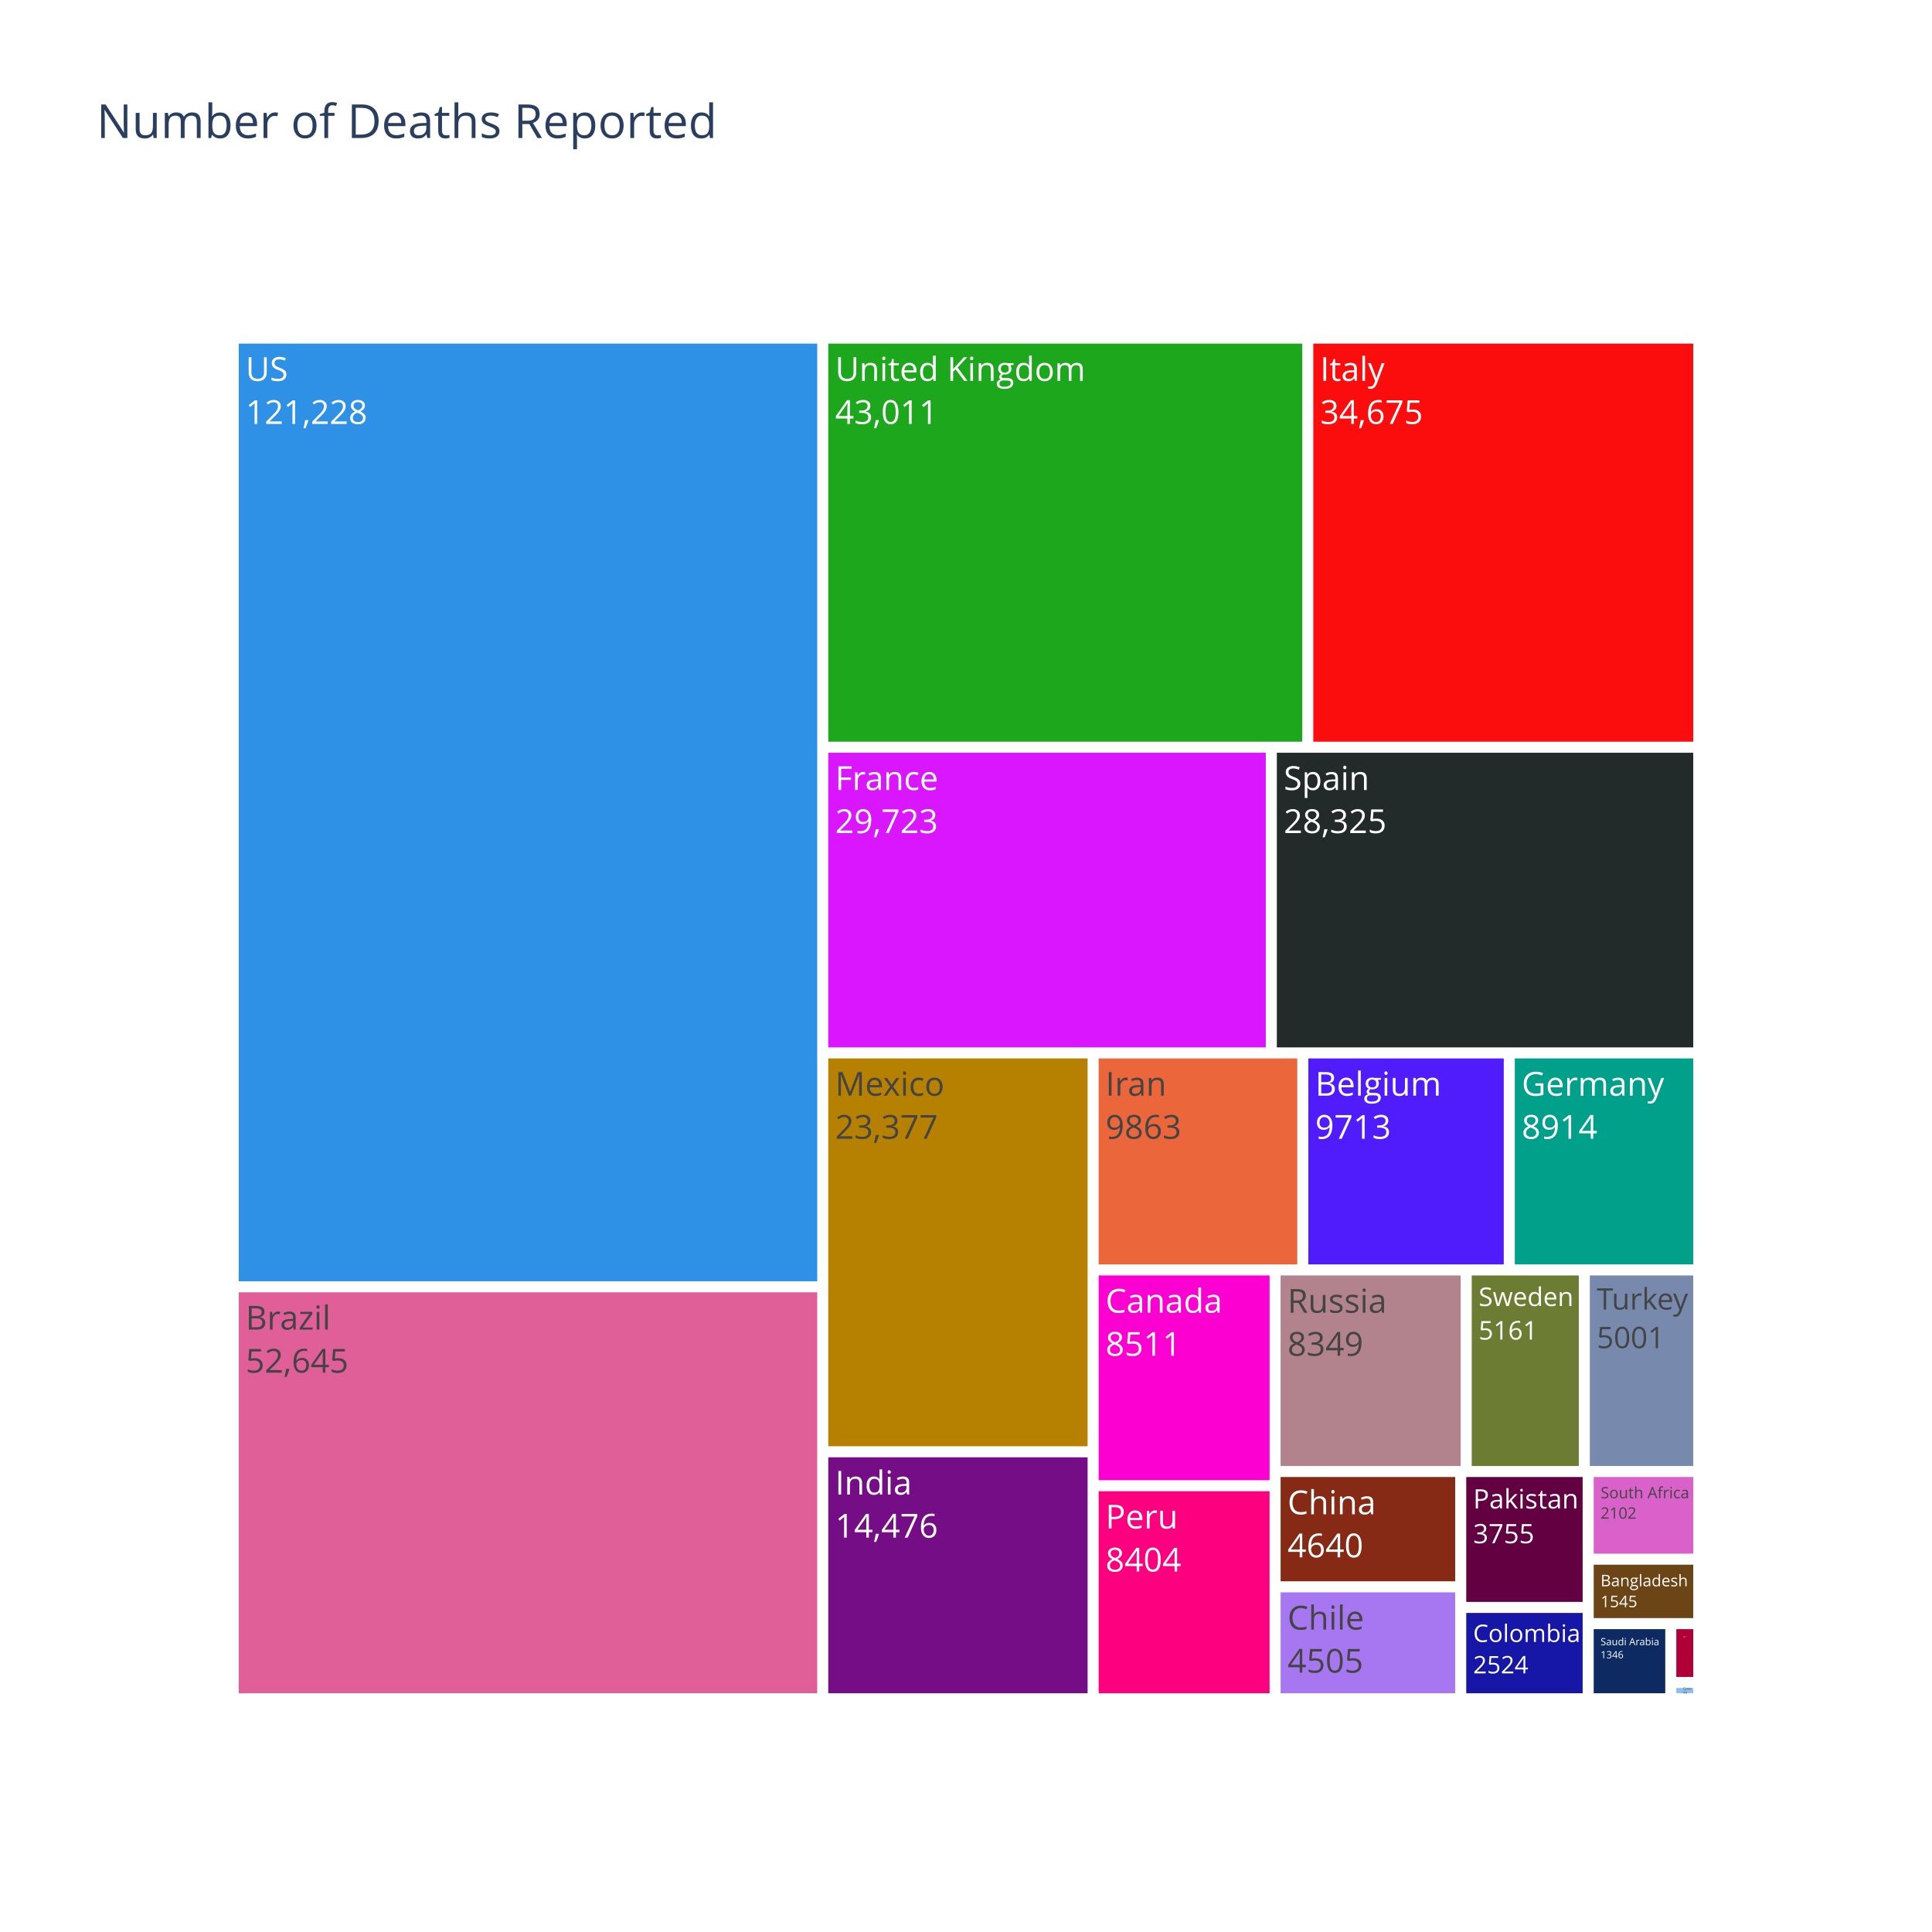
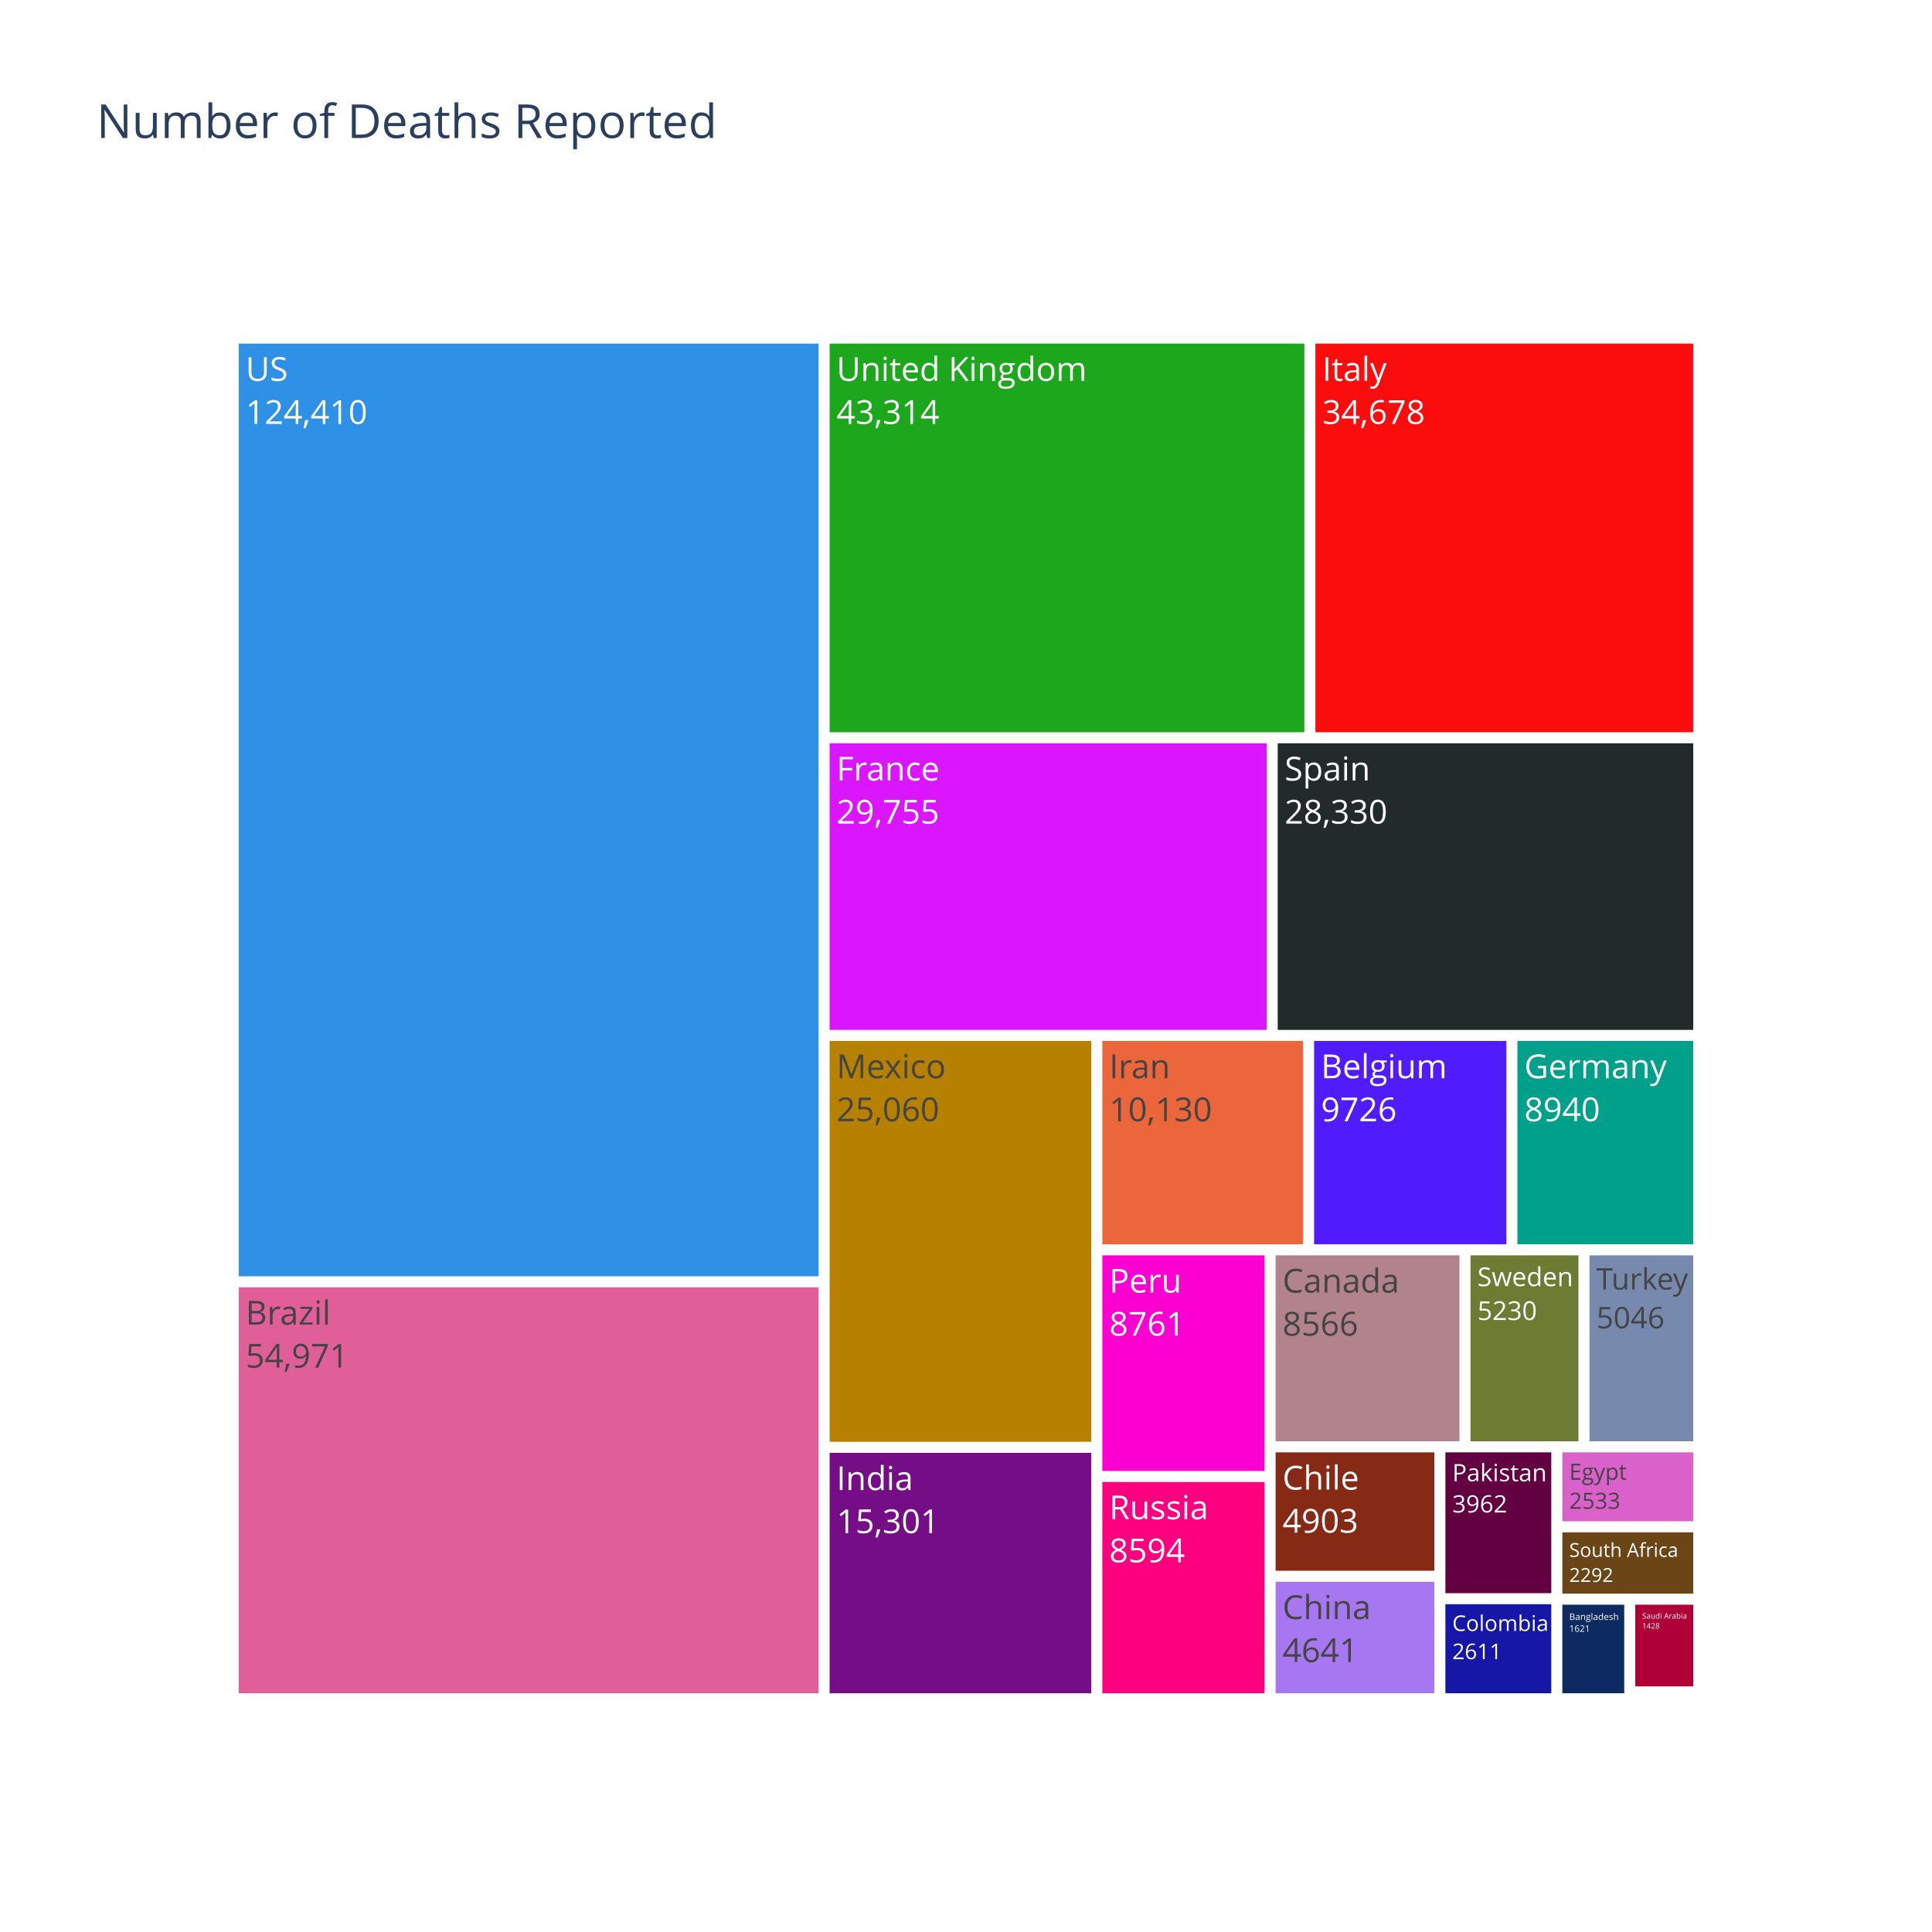
<svg xmlns="http://www.w3.org/2000/svg" class="main-svg" width="700" height="700" style="" viewBox="0 0 700 700">
  <rect x="0" y="0" width="700" height="700" style="fill: rgb(255, 255, 255); fill-opacity: 1;" />
-   <defs id="defs-8f7957">
+   <defs id="defs-fb5634">
    <g class="clips" />
    <g class="gradients" />
  </defs>
  <g class="bglayer" />
  <g class="layer-below">
    <g class="imagelayer" />
    <g class="shapelayer" />
  </g>
  <g class="cartesianlayer" />
  <g class="polarlayer" />
  <g class="ternarylayer" />
  <g class="geolayer" />
  <g class="funnelarealayer" />
  <g class="pielayer" />
  <g class="treemaplayer">
    <g class="trace treemap" style="opacity: 1;">
      <g class="slice cursor-pointer">
        <path class="surface" d="M80,100L620,100L620,620L80,620Z" style="pointer-events: all; stroke-width: 0; fill: rgb(0, 0, 0); fill-opacity: 0; stroke: rgb(0, 0, 0); stroke-opacity: 0; opacity: 0;" />
        <g class="slicetext">
          <text data-notex="1" class="slicetext" text-anchor="start" x="0" y="0" style="font-family: 'Open Sans', verdana, arial, sans-serif; font-size: 12px; fill: rgb(42, 63, 95); fill-opacity: 1; white-space: pre;" transform="translate(86,114)"> </text>
        </g>
      </g>
      <g class="slice cursor-pointer">
-         <path class="surface" d="M86,124L296.596,124L296.596,464.73L86,464.73Z" style="pointer-events: all; stroke-width: 1; fill: rgb(46, 145, 229); fill-opacity: 1; stroke: rgb(255, 255, 255); stroke-opacity: 1; opacity: 1;" />
+         <path class="surface" d="M86,124L297.092,124L297.092,462.921L86,462.921Z" style="pointer-events: all; stroke-width: 1; fill: rgb(46, 145, 229); fill-opacity: 1; stroke: rgb(255, 255, 255); stroke-opacity: 1; opacity: 1;" />
        <g class="slicetext">
          <text data-notex="1" class="slicetext" text-anchor="start" x="0" y="0" style="font-family: 'Open Sans', verdana, arial, sans-serif; font-size: 12px; fill: rgb(255, 255, 255); fill-opacity: 1; white-space: pre;" transform="translate(89,138)">
            <tspan class="line" dy="0em" x="0" y="0">US</tspan>
-             <tspan class="line" dy="1.3em" x="0" y="0">121,228</tspan>
-           </text>
-         </g>
-       </g>
-       <g class="slice cursor-pointer">
-         <path class="surface" d="M86,467.73L296.596,467.73L296.596,614L86,614Z" style="pointer-events: all; stroke-width: 1; fill: rgb(225, 95, 153); fill-opacity: 1; stroke: rgb(255, 255, 255); stroke-opacity: 1; opacity: 1;" />
-         <g class="slicetext">
-           <text data-notex="1" class="slicetext" text-anchor="start" x="0" y="0" style="font-family: 'Open Sans', verdana, arial, sans-serif; font-size: 12px; fill: rgb(68, 68, 68); fill-opacity: 1; white-space: pre;" transform="translate(89,481.7302)">
+             <tspan class="line" dy="1.3em" x="0" y="0">124,410</tspan>
+           </text>
+         </g>
+       </g>
+       <g class="slice cursor-pointer">
+         <path class="surface" d="M86,465.921L297.092,465.921L297.092,614L86,614Z" style="pointer-events: all; stroke-width: 1; fill: rgb(225, 95, 153); fill-opacity: 1; stroke: rgb(255, 255, 255); stroke-opacity: 1; opacity: 1;" />
+         <g class="slicetext">
+           <text data-notex="1" class="slicetext" text-anchor="start" x="0" y="0" style="font-family: 'Open Sans', verdana, arial, sans-serif; font-size: 12px; fill: rgb(68, 68, 68); fill-opacity: 1; white-space: pre;" transform="translate(89,479.921)">
            <tspan class="line" dy="0em" x="0" y="0">Brazil</tspan>
-             <tspan class="line" dy="1.3em" x="0" y="0">52,645</tspan>
-           </text>
-         </g>
-       </g>
-       <g class="slice cursor-pointer">
-         <path class="surface" d="M299.596,124L472.327,124L472.327,269.23L299.596,269.23Z" style="pointer-events: all; stroke-width: 1; fill: rgb(28, 167, 28); fill-opacity: 1; stroke: rgb(255, 255, 255); stroke-opacity: 1; opacity: 1;" />
-         <g class="slicetext">
-           <text data-notex="1" class="slicetext" text-anchor="start" x="0" y="0" style="font-family: 'Open Sans', verdana, arial, sans-serif; font-size: 12px; fill: rgb(255, 255, 255); fill-opacity: 1; white-space: pre;" transform="translate(302.5958,138)">
+             <tspan class="line" dy="1.3em" x="0" y="0">54,971</tspan>
+           </text>
+         </g>
+       </g>
+       <g class="slice cursor-pointer">
+         <path class="surface" d="M300.092,124L473.091,124L473.091,265.806L300.092,265.806Z" style="pointer-events: all; stroke-width: 1; fill: rgb(28, 167, 28); fill-opacity: 1; stroke: rgb(255, 255, 255); stroke-opacity: 1; opacity: 1;" />
+         <g class="slicetext">
+           <text data-notex="1" class="slicetext" text-anchor="start" x="0" y="0" style="font-family: 'Open Sans', verdana, arial, sans-serif; font-size: 12px; fill: rgb(255, 255, 255); fill-opacity: 1; white-space: pre;" transform="translate(303.0917,138)">
            <tspan class="line" dy="0em" x="0" y="0">United Kingdom</tspan>
-             <tspan class="line" dy="1.3em" x="0" y="0">43,011</tspan>
-           </text>
-         </g>
-       </g>
-       <g class="slice cursor-pointer">
-         <path class="surface" d="M475.327,124L614,124L614,269.23L475.327,269.23Z" style="pointer-events: all; stroke-width: 1; fill: rgb(251, 13, 13); fill-opacity: 1; stroke: rgb(255, 255, 255); stroke-opacity: 1; opacity: 1;" />
-         <g class="slicetext">
-           <text data-notex="1" class="slicetext" text-anchor="start" x="0" y="0" style="font-family: 'Open Sans', verdana, arial, sans-serif; font-size: 12px; fill: rgb(255, 255, 255); fill-opacity: 1; white-space: pre;" transform="translate(478.3272,138)">
+             <tspan class="line" dy="1.3em" x="0" y="0">43,314</tspan>
+           </text>
+         </g>
+       </g>
+       <g class="slice cursor-pointer">
+         <path class="surface" d="M476.091,124L614,124L614,265.806L476.091,265.806Z" style="pointer-events: all; stroke-width: 1; fill: rgb(251, 13, 13); fill-opacity: 1; stroke: rgb(255, 255, 255); stroke-opacity: 1; opacity: 1;" />
+         <g class="slicetext">
+           <text data-notex="1" class="slicetext" text-anchor="start" x="0" y="0" style="font-family: 'Open Sans', verdana, arial, sans-serif; font-size: 12px; fill: rgb(255, 255, 255); fill-opacity: 1; white-space: pre;" transform="translate(479.0914,138)">
            <tspan class="line" dy="0em" x="0" y="0">Italy</tspan>
-             <tspan class="line" dy="1.3em" x="0" y="0">34,675</tspan>
-           </text>
-         </g>
-       </g>
-       <g class="slice cursor-pointer">
-         <path class="surface" d="M299.596,272.23L459.12,272.23L459.12,379.99L299.596,379.99Z" style="pointer-events: all; stroke-width: 1; fill: rgb(218, 22, 255); fill-opacity: 1; stroke: rgb(255, 255, 255); stroke-opacity: 1; opacity: 1;" />
-         <g class="slicetext">
-           <text data-notex="1" class="slicetext" text-anchor="start" x="0" y="0" style="font-family: 'Open Sans', verdana, arial, sans-serif; font-size: 12px; fill: rgb(255, 255, 255); fill-opacity: 1; white-space: pre;" transform="translate(302.5958,286.2305)">
+             <tspan class="line" dy="1.3em" x="0" y="0">34,678</tspan>
+           </text>
+         </g>
+       </g>
+       <g class="slice cursor-pointer">
+         <path class="surface" d="M300.092,268.806L459.433,268.806L459.433,373.651L300.092,373.651Z" style="pointer-events: all; stroke-width: 1; fill: rgb(218, 22, 255); fill-opacity: 1; stroke: rgb(255, 255, 255); stroke-opacity: 1; opacity: 1;" />
+         <g class="slicetext">
+           <text data-notex="1" class="slicetext" text-anchor="start" x="0" y="0" style="font-family: 'Open Sans', verdana, arial, sans-serif; font-size: 12px; fill: rgb(255, 255, 255); fill-opacity: 1; white-space: pre;" transform="translate(303.0917,282.806)">
            <tspan class="line" dy="0em" x="0" y="0">France</tspan>
-             <tspan class="line" dy="1.3em" x="0" y="0">29,723</tspan>
-           </text>
-         </g>
-       </g>
-       <g class="slice cursor-pointer">
-         <path class="surface" d="M462.12,272.23L614,272.23L614,379.99L462.12,379.99Z" style="pointer-events: all; stroke-width: 1; fill: rgb(34, 42, 42); fill-opacity: 1; stroke: rgb(255, 255, 255); stroke-opacity: 1; opacity: 1;" />
-         <g class="slicetext">
-           <text data-notex="1" class="slicetext" text-anchor="start" x="0" y="0" style="font-family: 'Open Sans', verdana, arial, sans-serif; font-size: 12px; fill: rgb(255, 255, 255); fill-opacity: 1; white-space: pre;" transform="translate(465.12,286.2305)">
+             <tspan class="line" dy="1.3em" x="0" y="0">29,755</tspan>
+           </text>
+         </g>
+       </g>
+       <g class="slice cursor-pointer">
+         <path class="surface" d="M462.433,268.806L614,268.806L614,373.651L462.433,373.651Z" style="pointer-events: all; stroke-width: 1; fill: rgb(34, 42, 42); fill-opacity: 1; stroke: rgb(255, 255, 255); stroke-opacity: 1; opacity: 1;" />
+         <g class="slicetext">
+           <text data-notex="1" class="slicetext" text-anchor="start" x="0" y="0" style="font-family: 'Open Sans', verdana, arial, sans-serif; font-size: 12px; fill: rgb(255, 255, 255); fill-opacity: 1; white-space: pre;" transform="translate(465.4332,282.806)">
            <tspan class="line" dy="0em" x="0" y="0">Spain</tspan>
-             <tspan class="line" dy="1.3em" x="0" y="0">28,325</tspan>
-           </text>
-         </g>
-       </g>
-       <g class="slice cursor-pointer">
-         <path class="surface" d="M299.596,382.99L394.561,382.99L394.561,524.508L299.596,524.508Z" style="pointer-events: all; stroke-width: 1; fill: rgb(182, 129, 0); fill-opacity: 1; stroke: rgb(255, 255, 255); stroke-opacity: 1; opacity: 1;" />
-         <g class="slicetext">
-           <text data-notex="1" class="slicetext" text-anchor="start" x="0" y="0" style="font-family: 'Open Sans', verdana, arial, sans-serif; font-size: 12px; fill: rgb(68, 68, 68); fill-opacity: 1; white-space: pre;" transform="translate(302.5958,396.9902)">
+             <tspan class="line" dy="1.3em" x="0" y="0">28,330</tspan>
+           </text>
+         </g>
+       </g>
+       <g class="slice cursor-pointer">
+         <path class="surface" d="M300.092,376.651L395.899,376.651L395.899,522.883L300.092,522.883Z" style="pointer-events: all; stroke-width: 1; fill: rgb(182, 129, 0); fill-opacity: 1; stroke: rgb(255, 255, 255); stroke-opacity: 1; opacity: 1;" />
+         <g class="slicetext">
+           <text data-notex="1" class="slicetext" text-anchor="start" x="0" y="0" style="font-family: 'Open Sans', verdana, arial, sans-serif; font-size: 12px; fill: rgb(68, 68, 68); fill-opacity: 1; white-space: pre;" transform="translate(303.0917,390.6512)">
            <tspan class="line" dy="0em" x="0" y="0">Mexico</tspan>
-             <tspan class="line" dy="1.3em" x="0" y="0">23,377</tspan>
-           </text>
-         </g>
-       </g>
-       <g class="slice cursor-pointer">
-         <path class="surface" d="M299.596,527.508L394.561,527.508L394.561,614L299.596,614Z" style="pointer-events: all; stroke-width: 1; fill: rgb(117, 13, 134); fill-opacity: 1; stroke: rgb(255, 255, 255); stroke-opacity: 1; opacity: 1;" />
-         <g class="slicetext">
-           <text data-notex="1" class="slicetext" text-anchor="start" x="0" y="0" style="font-family: 'Open Sans', verdana, arial, sans-serif; font-size: 12px; fill: rgb(255, 255, 255); fill-opacity: 1; white-space: pre;" transform="translate(302.5958,541.5084)">
+             <tspan class="line" dy="1.3em" x="0" y="0">25,060</tspan>
+           </text>
+         </g>
+       </g>
+       <g class="slice cursor-pointer">
+         <path class="surface" d="M300.092,525.883L395.899,525.883L395.899,614L300.092,614Z" style="pointer-events: all; stroke-width: 1; fill: rgb(117, 13, 134); fill-opacity: 1; stroke: rgb(255, 255, 255); stroke-opacity: 1; opacity: 1;" />
+         <g class="slicetext">
+           <text data-notex="1" class="slicetext" text-anchor="start" x="0" y="0" style="font-family: 'Open Sans', verdana, arial, sans-serif; font-size: 12px; fill: rgb(255, 255, 255); fill-opacity: 1; white-space: pre;" transform="translate(303.0917,539.8829)">
            <tspan class="line" dy="0em" x="0" y="0">India</tspan>
-             <tspan class="line" dy="1.3em" x="0" y="0">14,476</tspan>
-           </text>
-         </g>
-       </g>
-       <g class="slice cursor-pointer">
-         <path class="surface" d="M397.561,382.99L470.529,382.99L470.529,458.62L397.561,458.62Z" style="pointer-events: all; stroke-width: 1; fill: rgb(235, 102, 59); fill-opacity: 1; stroke: rgb(255, 255, 255); stroke-opacity: 1; opacity: 1;" />
-         <g class="slicetext">
-           <text data-notex="1" class="slicetext" text-anchor="start" x="0" y="0" style="font-family: 'Open Sans', verdana, arial, sans-serif; font-size: 12px; fill: rgb(68, 68, 68); fill-opacity: 1; white-space: pre;" transform="translate(400.5614,396.9902)">
+             <tspan class="line" dy="1.3em" x="0" y="0">15,301</tspan>
+           </text>
+         </g>
+       </g>
+       <g class="slice cursor-pointer">
+         <path class="surface" d="M398.899,376.651L472.624,376.651L472.624,451.338L398.899,451.338Z" style="pointer-events: all; stroke-width: 1; fill: rgb(235, 102, 59); fill-opacity: 1; stroke: rgb(255, 255, 255); stroke-opacity: 1; opacity: 1;" />
+         <g class="slicetext">
+           <text data-notex="1" class="slicetext" text-anchor="start" x="0" y="0" style="font-family: 'Open Sans', verdana, arial, sans-serif; font-size: 12px; fill: rgb(68, 68, 68); fill-opacity: 1; white-space: pre;" transform="translate(401.8992,390.6512)">
            <tspan class="line" dy="0em" x="0" y="0">Iran</tspan>
-             <tspan class="line" dy="1.3em" x="0" y="0">9863</tspan>
-           </text>
-         </g>
-       </g>
-       <g class="slice cursor-pointer">
-         <path class="surface" d="M473.529,382.99L545.342,382.99L545.342,458.62L473.529,458.62Z" style="pointer-events: all; stroke-width: 1; fill: rgb(81, 28, 251); fill-opacity: 1; stroke: rgb(255, 255, 255); stroke-opacity: 1; opacity: 1;" />
-         <g class="slicetext">
-           <text data-notex="1" class="slicetext" text-anchor="start" x="0" y="0" style="font-family: 'Open Sans', verdana, arial, sans-serif; font-size: 12px; fill: rgb(255, 255, 255); fill-opacity: 1; white-space: pre;" transform="translate(476.5292,396.9902)">
+             <tspan class="line" dy="1.3em" x="0" y="0">10,130</tspan>
+           </text>
+         </g>
+       </g>
+       <g class="slice cursor-pointer">
+         <path class="surface" d="M475.624,376.651L546.288,376.651L546.288,451.338L475.624,451.338Z" style="pointer-events: all; stroke-width: 1; fill: rgb(81, 28, 251); fill-opacity: 1; stroke: rgb(255, 255, 255); stroke-opacity: 1; opacity: 1;" />
+         <g class="slicetext">
+           <text data-notex="1" class="slicetext" text-anchor="start" x="0" y="0" style="font-family: 'Open Sans', verdana, arial, sans-serif; font-size: 12px; fill: rgb(255, 255, 255); fill-opacity: 1; white-space: pre;" transform="translate(478.6238,390.6512)">
            <tspan class="line" dy="0em" x="0" y="0">Belgium</tspan>
-             <tspan class="line" dy="1.3em" x="0" y="0">9713</tspan>
-           </text>
-         </g>
-       </g>
-       <g class="slice cursor-pointer">
-         <path class="surface" d="M548.342,382.99L614,382.99L614,458.62L548.342,458.62Z" style="pointer-events: all; stroke-width: 1; fill: rgb(0, 160, 139); fill-opacity: 1; stroke: rgb(255, 255, 255); stroke-opacity: 1; opacity: 1;" />
-         <g class="slicetext">
-           <text data-notex="1" class="slicetext" text-anchor="start" x="0" y="0" style="font-family: 'Open Sans', verdana, arial, sans-serif; font-size: 12px; fill: rgb(255, 255, 255); fill-opacity: 1; white-space: pre;" transform="translate(551.3417,396.9902)">
+             <tspan class="line" dy="1.3em" x="0" y="0">9726</tspan>
+           </text>
+         </g>
+       </g>
+       <g class="slice cursor-pointer">
+         <path class="surface" d="M549.288,376.651L614,376.651L614,451.338L549.288,451.338Z" style="pointer-events: all; stroke-width: 1; fill: rgb(0, 160, 139); fill-opacity: 1; stroke: rgb(255, 255, 255); stroke-opacity: 1; opacity: 1;" />
+         <g class="slicetext">
+           <text data-notex="1" class="slicetext" text-anchor="start" x="0" y="0" style="font-family: 'Open Sans', verdana, arial, sans-serif; font-size: 12px; fill: rgb(255, 255, 255); fill-opacity: 1; white-space: pre;" transform="translate(552.2885,390.6512)">
            <tspan class="line" dy="0em" x="0" y="0">Germany</tspan>
-             <tspan class="line" dy="1.3em" x="0" y="0">8914</tspan>
-           </text>
-         </g>
-       </g>
-       <g class="slice cursor-pointer">
-         <path class="surface" d="M397.561,461.62L460.492,461.62L460.492,536.801L397.561,536.801Z" style="pointer-events: all; stroke-width: 1; fill: rgb(251, 0, 209); fill-opacity: 1; stroke: rgb(255, 255, 255); stroke-opacity: 1; opacity: 1;" />
-         <g class="slicetext">
-           <text data-notex="1" class="slicetext" text-anchor="start" x="0" y="0" style="font-family: 'Open Sans', verdana, arial, sans-serif; font-size: 12px; fill: rgb(255, 255, 255); fill-opacity: 1; white-space: pre;" transform="translate(400.5614,475.62)">
+             <tspan class="line" dy="1.3em" x="0" y="0">8940</tspan>
+           </text>
+         </g>
+       </g>
+       <g class="slice cursor-pointer">
+         <path class="surface" d="M398.899,454.338L458.677,454.338L458.677,533.451L398.899,533.451Z" style="pointer-events: all; stroke-width: 1; fill: rgb(251, 0, 209); fill-opacity: 1; stroke: rgb(255, 255, 255); stroke-opacity: 1; opacity: 1;" />
+         <g class="slicetext">
+           <text data-notex="1" class="slicetext" text-anchor="start" x="0" y="0" style="font-family: 'Open Sans', verdana, arial, sans-serif; font-size: 12px; fill: rgb(255, 255, 255); fill-opacity: 1; white-space: pre;" transform="translate(401.8992,468.3376)">
+             <tspan class="line" dy="0em" x="0" y="0">Peru</tspan>
+             <tspan class="line" dy="1.3em" x="0" y="0">8761</tspan>
+           </text>
+         </g>
+       </g>
+       <g class="slice cursor-pointer">
+         <path class="surface" d="M398.899,536.451L458.677,536.451L458.677,614L398.899,614Z" style="pointer-events: all; stroke-width: 1; fill: rgb(252, 0, 128); fill-opacity: 1; stroke: rgb(255, 255, 255); stroke-opacity: 1; opacity: 1;" />
+         <g class="slicetext">
+           <text data-notex="1" class="slicetext" text-anchor="start" x="0" y="0" style="font-family: 'Open Sans', verdana, arial, sans-serif; font-size: 12px; fill: rgb(255, 255, 255); fill-opacity: 1; white-space: pre;" transform="translate(401.8992,550.4514)">
+             <tspan class="line" dy="0em" x="0" y="0">Russia</tspan>
+             <tspan class="line" dy="1.3em" x="0" y="0">8594</tspan>
+           </text>
+         </g>
+       </g>
+       <g class="slice cursor-pointer">
+         <path class="surface" d="M461.677,454.338L529.29,454.338L529.29,522.715L461.677,522.715Z" style="pointer-events: all; stroke-width: 1; fill: rgb(178, 130, 141); fill-opacity: 1; stroke: rgb(255, 255, 255); stroke-opacity: 1; opacity: 1;" />
+         <g class="slicetext">
+           <text data-notex="1" class="slicetext" text-anchor="start" x="0" y="0" style="font-family: 'Open Sans', verdana, arial, sans-serif; font-size: 12px; fill: rgb(68, 68, 68); fill-opacity: 1; white-space: pre;" transform="translate(464.6773,468.3376)">
            <tspan class="line" dy="0em" x="0" y="0">Canada</tspan>
-             <tspan class="line" dy="1.3em" x="0" y="0">8511</tspan>
-           </text>
-         </g>
-       </g>
-       <g class="slice cursor-pointer">
-         <path class="surface" d="M397.561,539.801L460.492,539.801L460.492,614L397.561,614Z" style="pointer-events: all; stroke-width: 1; fill: rgb(252, 0, 128); fill-opacity: 1; stroke: rgb(255, 255, 255); stroke-opacity: 1; opacity: 1;" />
-         <g class="slicetext">
-           <text data-notex="1" class="slicetext" text-anchor="start" x="0" y="0" style="font-family: 'Open Sans', verdana, arial, sans-serif; font-size: 12px; fill: rgb(255, 255, 255); fill-opacity: 1; white-space: pre;" transform="translate(400.5614,553.8014)">
-             <tspan class="line" dy="0em" x="0" y="0">Peru</tspan>
-             <tspan class="line" dy="1.3em" x="0" y="0">8404</tspan>
-           </text>
-         </g>
-       </g>
-       <g class="slice cursor-pointer">
-         <path class="surface" d="M463.492,461.62L529.728,461.62L529.728,531.651L463.492,531.651Z" style="pointer-events: all; stroke-width: 1; fill: rgb(178, 130, 141); fill-opacity: 1; stroke: rgb(255, 255, 255); stroke-opacity: 1; opacity: 1;" />
-         <g class="slicetext">
-           <text data-notex="1" class="slicetext" text-anchor="start" x="0" y="0" style="font-family: 'Open Sans', verdana, arial, sans-serif; font-size: 12px; fill: rgb(68, 68, 68); fill-opacity: 1; white-space: pre;" transform="translate(466.4916,475.62)">
-             <tspan class="line" dy="0em" x="0" y="0">Russia</tspan>
-             <tspan class="line" dy="1.3em" x="0" y="0">8349</tspan>
-           </text>
-         </g>
-       </g>
-       <g class="slice cursor-pointer">
-         <path class="surface" d="M532.728,461.62L572.528,461.62L572.528,531.651L532.728,531.651Z" style="pointer-events: all; stroke-width: 1; fill: rgb(108, 124, 50); fill-opacity: 1; stroke: rgb(255, 255, 255); stroke-opacity: 1; opacity: 1;" />
-         <g class="slicetext">
-           <text data-notex="1" class="slicetext" text-anchor="start" x="0" y="0" style="font-family: 'Open Sans', verdana, arial, sans-serif; font-size: 12px; fill: rgb(255, 255, 255); fill-opacity: 1; white-space: pre;" transform="translate(535.7284,473.1916)scale(0.7792333)">
+             <tspan class="line" dy="1.3em" x="0" y="0">8566</tspan>
+           </text>
+         </g>
+       </g>
+       <g class="slice cursor-pointer">
+         <path class="surface" d="M532.29,454.338L572.404,454.338L572.404,522.715L532.29,522.715Z" style="pointer-events: all; stroke-width: 1; fill: rgb(108, 124, 50); fill-opacity: 1; stroke: rgb(255, 255, 255); stroke-opacity: 1; opacity: 1;" />
+         <g class="slicetext">
+           <text data-notex="1" class="slicetext" text-anchor="start" x="0" y="0" style="font-family: 'Open Sans', verdana, arial, sans-serif; font-size: 12px; fill: rgb(255, 255, 255); fill-opacity: 1; white-space: pre;" transform="translate(535.2905,465.9888)scale(0.7864702)">
            <tspan class="line" dy="0em" x="0" y="0">Sweden</tspan>
-             <tspan class="line" dy="1.3em" x="0" y="0">5161</tspan>
-           </text>
-         </g>
-       </g>
-       <g class="slice cursor-pointer">
-         <path class="surface" d="M575.528,461.62L614,461.62L614,531.651L575.528,531.651Z" style="pointer-events: all; stroke-width: 1; fill: rgb(119, 138, 174); fill-opacity: 1; stroke: rgb(255, 255, 255); stroke-opacity: 1; opacity: 1;" />
-         <g class="slicetext">
-           <text data-notex="1" class="slicetext" text-anchor="start" x="0" y="0" style="font-family: 'Open Sans', verdana, arial, sans-serif; font-size: 12px; fill: rgb(68, 68, 68); fill-opacity: 1; white-space: pre;" transform="translate(578.5276,474.4779)scale(0.8961764)">
+             <tspan class="line" dy="1.3em" x="0" y="0">5230</tspan>
+           </text>
+         </g>
+       </g>
+       <g class="slice cursor-pointer">
+         <path class="surface" d="M575.404,454.338L614,454.338L614,522.715L575.404,522.715Z" style="pointer-events: all; stroke-width: 1; fill: rgb(119, 138, 174); fill-opacity: 1; stroke: rgb(255, 255, 255); stroke-opacity: 1; opacity: 1;" />
+         <g class="slicetext">
+           <text data-notex="1" class="slicetext" text-anchor="start" x="0" y="0" style="font-family: 'Open Sans', verdana, arial, sans-serif; font-size: 12px; fill: rgb(68, 68, 68); fill-opacity: 1; white-space: pre;" transform="translate(578.4036,467.2332)scale(0.8995976)">
            <tspan class="line" dy="0em" x="0" y="0">Turkey</tspan>
-             <tspan class="line" dy="1.3em" x="0" y="0">5001</tspan>
-           </text>
-         </g>
-       </g>
-       <g class="slice cursor-pointer">
-         <path class="surface" d="M463.492,534.651L527.748,534.651L527.748,573.433L463.492,573.433Z" style="pointer-events: all; stroke-width: 1; fill: rgb(134, 42, 22); fill-opacity: 1; stroke: rgb(255, 255, 255); stroke-opacity: 1; opacity: 1;" />
-         <g class="slicetext">
-           <text data-notex="1" class="slicetext" text-anchor="start" x="0" y="0" style="font-family: 'Open Sans', verdana, arial, sans-serif; font-size: 12px; fill: rgb(255, 255, 255); fill-opacity: 1; white-space: pre;" transform="translate(466.4916,548.6506)">
+             <tspan class="line" dy="1.3em" x="0" y="0">5046</tspan>
+           </text>
+         </g>
+       </g>
+       <g class="slice cursor-pointer">
+         <path class="surface" d="M461.677,525.715L520.195,525.715L520.195,569.611L461.677,569.611Z" style="pointer-events: all; stroke-width: 1; fill: rgb(134, 42, 22); fill-opacity: 1; stroke: rgb(255, 255, 255); stroke-opacity: 1; opacity: 1;" />
+         <g class="slicetext">
+           <text data-notex="1" class="slicetext" text-anchor="start" x="0" y="0" style="font-family: 'Open Sans', verdana, arial, sans-serif; font-size: 12px; fill: rgb(255, 255, 255); fill-opacity: 1; white-space: pre;" transform="translate(464.6773,539.7153)">
+             <tspan class="line" dy="0em" x="0" y="0">Chile</tspan>
+             <tspan class="line" dy="1.3em" x="0" y="0">4903</tspan>
+           </text>
+         </g>
+       </g>
+       <g class="slice cursor-pointer">
+         <path class="surface" d="M461.677,572.611L520.195,572.611L520.195,614L461.677,614Z" style="pointer-events: all; stroke-width: 1; fill: rgb(167, 119, 241); fill-opacity: 1; stroke: rgb(255, 255, 255); stroke-opacity: 1; opacity: 1;" />
+         <g class="slicetext">
+           <text data-notex="1" class="slicetext" text-anchor="start" x="0" y="0" style="font-family: 'Open Sans', verdana, arial, sans-serif; font-size: 12px; fill: rgb(68, 68, 68); fill-opacity: 1; white-space: pre;" transform="translate(464.6773,586.6106)">
            <tspan class="line" dy="0em" x="0" y="0">China</tspan>
-             <tspan class="line" dy="1.3em" x="0" y="0">4640</tspan>
-           </text>
-         </g>
-       </g>
-       <g class="slice cursor-pointer">
-         <path class="surface" d="M463.492,576.433L527.748,576.433L527.748,614L463.492,614Z" style="pointer-events: all; stroke-width: 1; fill: rgb(167, 119, 241); fill-opacity: 1; stroke: rgb(255, 255, 255); stroke-opacity: 1; opacity: 1;" />
-         <g class="slicetext">
-           <text data-notex="1" class="slicetext" text-anchor="start" x="0" y="0" style="font-family: 'Open Sans', verdana, arial, sans-serif; font-size: 12px; fill: rgb(68, 68, 68); fill-opacity: 1; white-space: pre;" transform="translate(466.4916,590.4332)">
-             <tspan class="line" dy="0em" x="0" y="0">Chile</tspan>
-             <tspan class="line" dy="1.3em" x="0" y="0">4505</tspan>
-           </text>
-         </g>
-       </g>
-       <g class="slice cursor-pointer">
-         <path class="surface" d="M530.748,534.651L573.926,534.651L573.926,580.898L530.748,580.898Z" style="pointer-events: all; stroke-width: 1; fill: rgb(98, 0, 66); fill-opacity: 1; stroke: rgb(255, 255, 255); stroke-opacity: 1; opacity: 1;" />
-         <g class="slicetext">
-           <text data-notex="1" class="slicetext" text-anchor="start" x="0" y="0" style="font-family: 'Open Sans', verdana, arial, sans-serif; font-size: 12px; fill: rgb(255, 255, 255); fill-opacity: 1; white-space: pre;" transform="translate(533.7476,546.5351)scale(0.8076747)">
+             <tspan class="line" dy="1.3em" x="0" y="0">4641</tspan>
+           </text>
+         </g>
+       </g>
+       <g class="slice cursor-pointer">
+         <path class="surface" d="M523.195,525.715L562.563,525.715L562.563,577.739L523.195,577.739Z" style="pointer-events: all; stroke-width: 1; fill: rgb(98, 0, 66); fill-opacity: 1; stroke: rgb(255, 255, 255); stroke-opacity: 1; opacity: 1;" />
+         <g class="slicetext">
+           <text data-notex="1" class="slicetext" text-anchor="start" x="0" y="0" style="font-family: 'Open Sans', verdana, arial, sans-serif; font-size: 12px; fill: rgb(255, 255, 255); fill-opacity: 1; white-space: pre;" transform="translate(526.1953,536.6891)scale(0.724894)">
            <tspan class="line" dy="0em" x="0" y="0">Pakistan</tspan>
-             <tspan class="line" dy="1.3em" x="0" y="0">3755</tspan>
-           </text>
-         </g>
-       </g>
-       <g class="slice cursor-pointer">
-         <path class="surface" d="M530.748,583.898L573.926,583.898L573.926,614L530.748,614Z" style="pointer-events: all; stroke-width: 1; fill: rgb(22, 22, 167); fill-opacity: 1; stroke: rgb(255, 255, 255); stroke-opacity: 1; opacity: 1;" />
-         <g class="slicetext">
-           <text data-notex="1" class="slicetext" text-anchor="start" x="0" y="0" style="font-family: 'Open Sans', verdana, arial, sans-serif; font-size: 12px; fill: rgb(255, 255, 255); fill-opacity: 1; white-space: pre;" transform="translate(533.7476,594.914)scale(0.7287626)">
+             <tspan class="line" dy="1.3em" x="0" y="0">3962</tspan>
+           </text>
+         </g>
+       </g>
+       <g class="slice cursor-pointer">
+         <path class="surface" d="M523.195,580.739L562.563,580.739L562.563,614L523.195,614Z" style="pointer-events: all; stroke-width: 1; fill: rgb(22, 22, 167); fill-opacity: 1; stroke: rgb(255, 255, 255); stroke-opacity: 1; opacity: 1;" />
+         <g class="slicetext">
+           <text data-notex="1" class="slicetext" text-anchor="start" x="0" y="0" style="font-family: 'Open Sans', verdana, arial, sans-serif; font-size: 12px; fill: rgb(255, 255, 255); fill-opacity: 1; white-space: pre;" transform="translate(526.1953,590.9336)scale(0.6540698)">
            <tspan class="line" dy="0em" x="0" y="0">Colombia</tspan>
-             <tspan class="line" dy="1.3em" x="0" y="0">2524</tspan>
-           </text>
-         </g>
-       </g>
-       <g class="slice cursor-pointer">
-         <path class="surface" d="M576.926,534.651L614,534.651L614,563.418L576.926,563.418Z" style="pointer-events: all; stroke-width: 1; fill: rgb(218, 96, 202); fill-opacity: 1; stroke: rgb(255, 255, 255); stroke-opacity: 1; opacity: 1;" />
-         <g class="slicetext">
-           <text data-notex="1" class="slicetext" text-anchor="start" x="0" y="0" style="font-family: 'Open Sans', verdana, arial, sans-serif; font-size: 12px; fill: rgb(68, 68, 68); fill-opacity: 1; white-space: pre;" transform="translate(579.9259,542.8531)scale(0.4729475)">
+             <tspan class="line" dy="1.3em" x="0" y="0">2611</tspan>
+           </text>
+         </g>
+       </g>
+       <g class="slice cursor-pointer">
+         <path class="surface" d="M565.563,525.715L614,525.715L614,551.691L565.563,551.691Z" style="pointer-events: all; stroke-width: 1; fill: rgb(218, 96, 202); fill-opacity: 1; stroke: rgb(255, 255, 255); stroke-opacity: 1; opacity: 1;" />
+         <g class="slicetext">
+           <text data-notex="1" class="slicetext" text-anchor="start" x="0" y="0" style="font-family: 'Open Sans', verdana, arial, sans-serif; font-size: 12px; fill: rgb(68, 68, 68); fill-opacity: 1; white-space: pre;" transform="translate(568.5631,536.1362)scale(0.6746333)">
+             <tspan class="line" dy="0em" x="0" y="0">Egypt</tspan>
+             <tspan class="line" dy="1.3em" x="0" y="0">2533</tspan>
+           </text>
+         </g>
+       </g>
+       <g class="slice cursor-pointer">
+         <path class="surface" d="M565.563,554.691L614,554.691L614,577.909L565.563,577.909Z" style="pointer-events: all; stroke-width: 1; fill: rgb(108, 69, 22); fill-opacity: 1; stroke: rgb(255, 255, 255); stroke-opacity: 1; opacity: 1;" />
+         <g class="slicetext">
+           <text data-notex="1" class="slicetext" text-anchor="start" x="0" y="0" style="font-family: 'Open Sans', verdana, arial, sans-serif; font-size: 12px; fill: rgb(255, 255, 255); fill-opacity: 1; white-space: pre;" transform="translate(568.5631,564.0875)scale(0.5815261)">
            <tspan class="line" dy="0em" x="0" y="0">South Africa</tspan>
-             <tspan class="line" dy="1.3em" x="0" y="0">2102</tspan>
-           </text>
-         </g>
-       </g>
-       <g class="slice cursor-pointer">
-         <path class="surface" d="M576.926,566.418L614,566.418L614,586.767L576.926,586.767Z" style="pointer-events: all; stroke-width: 1; fill: rgb(108, 69, 22); fill-opacity: 1; stroke: rgb(255, 255, 255); stroke-opacity: 1; opacity: 1;" />
-         <g class="slicetext">
-           <text data-notex="1" class="slicetext" text-anchor="start" x="0" y="0" style="font-family: 'Open Sans', verdana, arial, sans-serif; font-size: 12px; fill: rgb(255, 255, 255); fill-opacity: 1; white-space: pre;" transform="translate(579.9259,574.7484)scale(0.4846165)">
+             <tspan class="line" dy="1.3em" x="0" y="0">2292</tspan>
+           </text>
+         </g>
+       </g>
+       <g class="slice cursor-pointer">
+         <path class="surface" d="M565.563,580.909L588.991,580.909L588.991,614L565.563,614Z" style="pointer-events: all; stroke-width: 1; fill: rgb(13, 42, 99); fill-opacity: 1; stroke: rgb(255, 255, 255); stroke-opacity: 1; opacity: 1;" />
+         <g class="slicetext">
+           <text data-notex="1" class="slicetext" text-anchor="start" x="0" y="0" style="font-family: 'Open Sans', verdana, arial, sans-serif; font-size: 12px; fill: rgb(255, 255, 255); fill-opacity: 1; white-space: pre;" transform="translate(568.5631,586.9335)scale(0.2749248)">
            <tspan class="line" dy="0em" x="0" y="0">Bangladesh</tspan>
-             <tspan class="line" dy="1.3em" x="0" y="0">1545</tspan>
-           </text>
-         </g>
-       </g>
-       <g class="slice cursor-pointer">
-         <path class="surface" d="M576.926,589.767L603.859,589.767L603.859,614L576.926,614Z" style="pointer-events: all; stroke-width: 1; fill: rgb(13, 42, 99); fill-opacity: 1; stroke: rgb(255, 255, 255); stroke-opacity: 1; opacity: 1;" />
-         <g class="slicetext">
-           <text data-notex="1" class="slicetext" text-anchor="start" x="0" y="0" style="font-family: 'Open Sans', verdana, arial, sans-serif; font-size: 12px; fill: rgb(255, 255, 255); fill-opacity: 1; white-space: pre;" transform="translate(579.9259,596.1018)scale(0.3031749)">
+             <tspan class="line" dy="1.3em" x="0" y="0">1621</tspan>
+           </text>
+         </g>
+       </g>
+       <g class="slice cursor-pointer">
+         <path class="surface" d="M591.991,580.909L614,580.909L614,611.506L591.991,611.506Z" style="pointer-events: all; stroke-width: 1; fill: rgb(175, 0, 56); fill-opacity: 1; stroke: rgb(255, 255, 255); stroke-opacity: 1; opacity: 1;" />
+         <g class="slicetext">
+           <text data-notex="1" class="slicetext" text-anchor="start" x="0" y="0" style="font-family: 'Open Sans', verdana, arial, sans-serif; font-size: 12px; fill: rgb(255, 255, 255); fill-opacity: 1; white-space: pre;" transform="translate(594.9907,586.4598)scale(0.2318608)">
            <tspan class="line" dy="0em" x="0" y="0">Saudi Arabia</tspan>
-             <tspan class="line" dy="1.3em" x="0" y="0">1346</tspan>
-           </text>
-         </g>
-       </g>
-       <g class="slice cursor-pointer">
-         <path class="surface" d="M606.859,589.767L614,589.767L614,608.088L606.859,608.088Z" style="pointer-events: all; stroke-width: 1; fill: rgb(175, 0, 56); fill-opacity: 1; stroke: rgb(255, 255, 255); stroke-opacity: 1; opacity: 1;" />
-         <g class="slicetext">
-           <text data-notex="1" class="slicetext" text-anchor="start" x="0" y="0" style="font-family: 'Open Sans', verdana, arial, sans-serif; font-size: 12px; fill: rgb(255, 255, 255); fill-opacity: 1; white-space: pre;" transform="translate(609.8592,593.0753)scale(0.02803918)">
-             <tspan class="line" dy="0em" x="0" y="0">Belarus</tspan>
-             <tspan class="line" dy="1.3em" x="0" y="0">357</tspan>
-           </text>
-         </g>
-       </g>
-       <g class="slice cursor-pointer">
-         <path class="surface" d="M606.859,611.088L614,611.088L614,614L606.859,614Z" style="pointer-events: all; stroke-width: 1; fill: rgb(137, 193, 240); fill-opacity: 1; stroke: rgb(255, 255, 255); stroke-opacity: 1; opacity: 1;" />
-         <g class="slicetext">
-           <text data-notex="1" class="slicetext" text-anchor="start" x="0" y="0" style="font-family: 'Open Sans', verdana, arial, sans-serif; font-size: 12px; fill: rgb(68, 68, 68); fill-opacity: 1; white-space: pre;" transform="translate(609.8592,612.1695)scale(0.09836291)">
-             <tspan class="line" dy="0em" x="0" y="0">Qatar</tspan>
-             <tspan class="line" dy="1.3em" x="0" y="0">99</tspan>
-           </text>
+             <tspan class="line" dy="1.3em" x="0" y="0">1428</tspan>
+           </text>
+         </g>
+       </g>
+       <g class="slice cursor-pointer">
+         <path class="surface" d="" style="pointer-events: all; stroke-width: 1; fill: rgb(137, 193, 240); fill-opacity: 1; stroke: rgb(255, 255, 255); stroke-opacity: 1; opacity: 1;" />
+         <g class="slicetext">
+           <text data-notex="1" class="slicetext" text-anchor="start" x="0" y="0" style="font-family: 'Open Sans', verdana, arial, sans-serif; font-size: 12px; fill: rgb(68, 68, 68); fill-opacity: 1; white-space: pre;" transform="translate(594.9907,614.2531)scale(0)"> </text>
        </g>
      </g>
    </g>
  </g>
  <g class="sunburstlayer" />
  <g class="glimages" />
-   <defs id="topdefs-8f7957">
+   <defs id="topdefs-fb5634">
    <g class="clips" />
  </defs>
  <g class="layer-above">
    <g class="imagelayer" />
    <g class="shapelayer" />
  </g>
  <g class="infolayer">
    <g class="g-gtitle">
      <text class="gtitle" x="35" y="50" text-anchor="start" dy="0em" style="font-family: 'Open Sans', verdana, arial, sans-serif; font-size: 17px; fill: rgb(42, 63, 95); opacity: 1; font-weight: normal; white-space: pre;">Number of Deaths Reported</text>
    </g>
  </g>
</svg>
